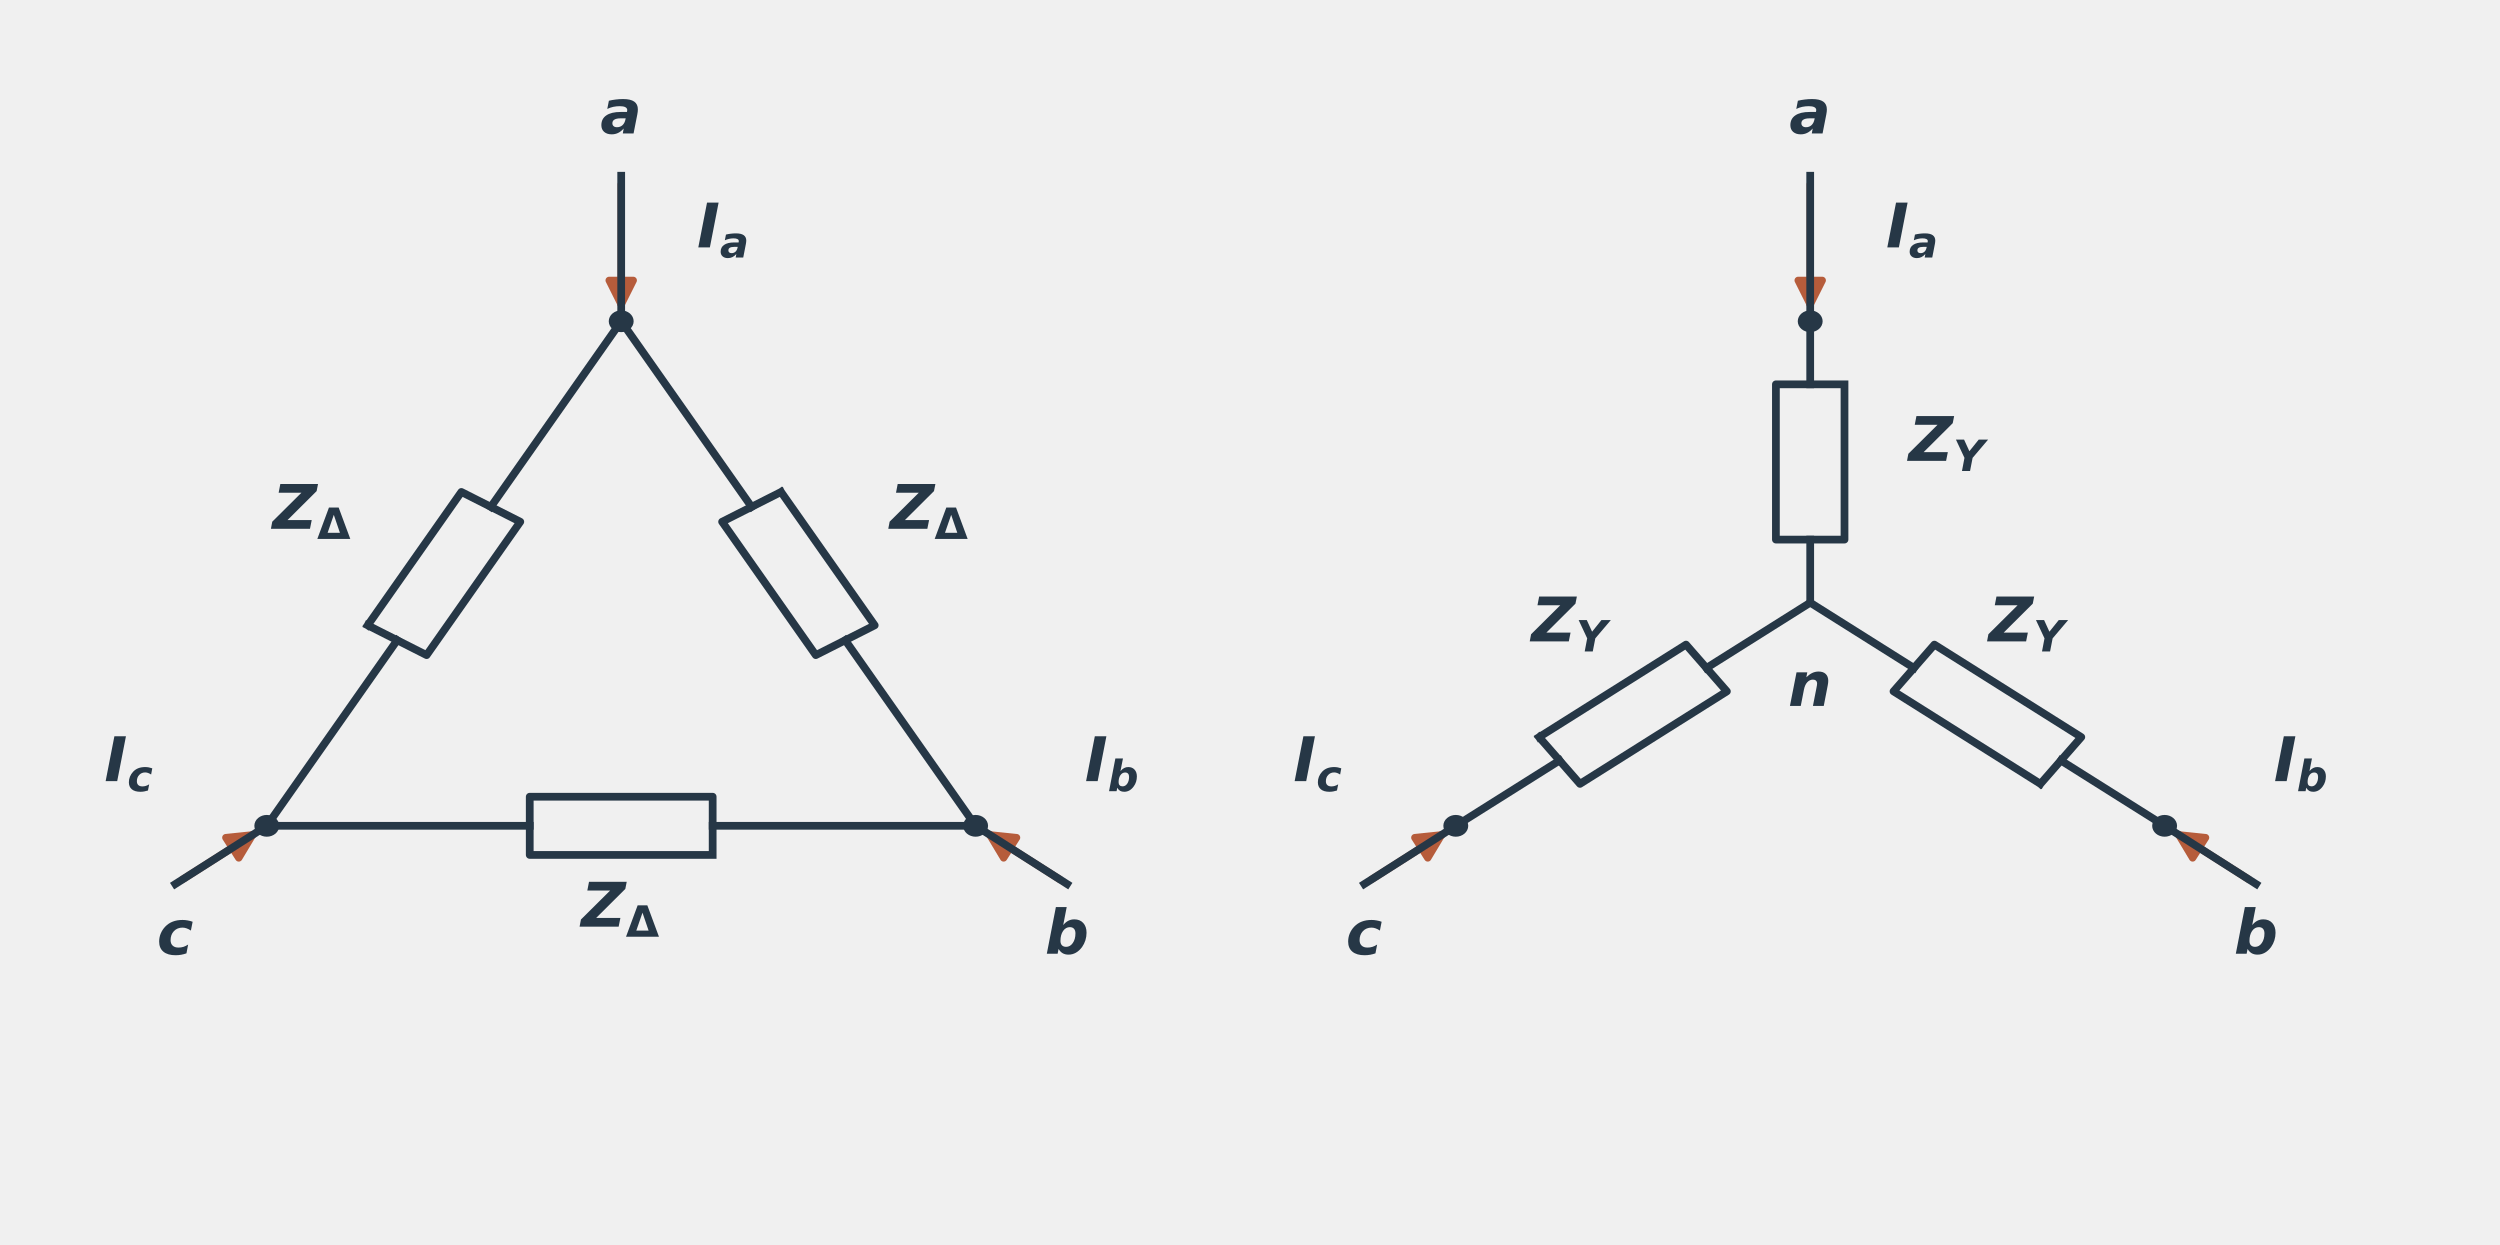
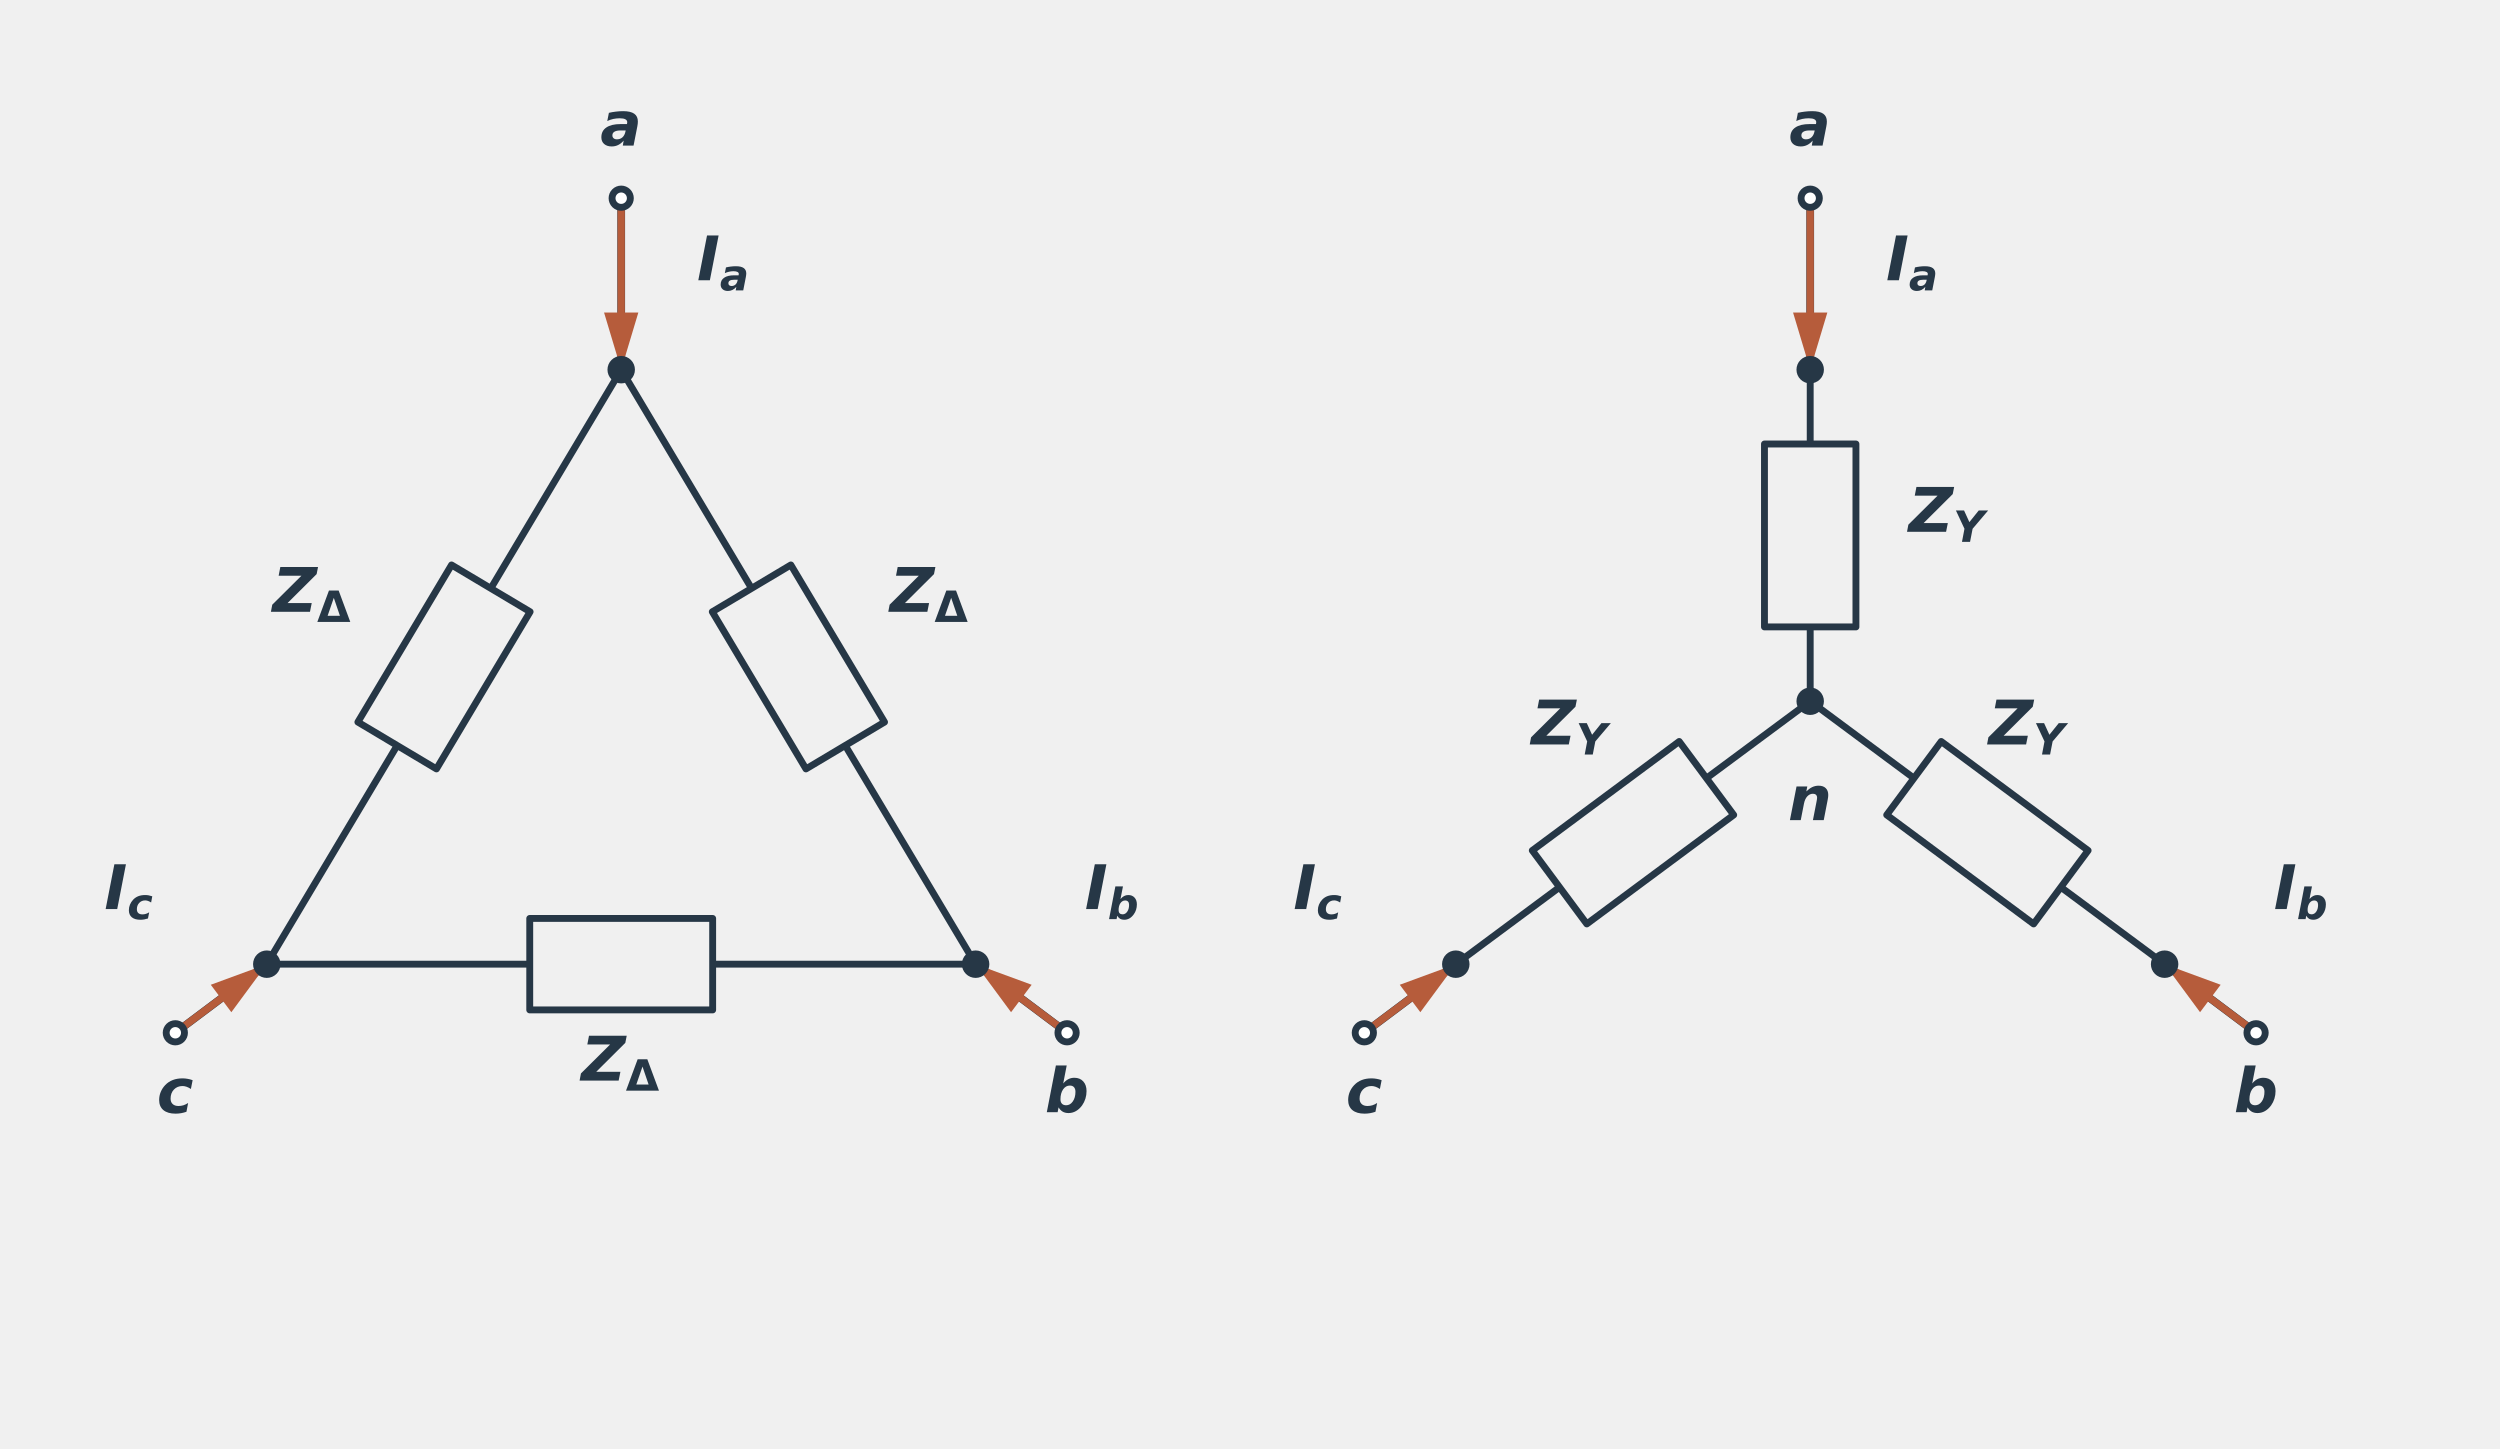
- <svg xmlns="http://www.w3.org/2000/svg" width="581.04pt" height="289.152pt" viewBox="0 0 581.04 289.152" version="1.1">
+ <svg xmlns="http://www.w3.org/2000/svg" width="581.04pt" height="336.583pt" viewBox="0 0 581.04 336.583" version="1.1">
  <defs>
    <style type="text/css">*{stroke-linejoin: round; stroke-linecap: butt}</style>
  </defs>
  <g id="figure_1">
    <g id="patch_1">
-       <path d="M 0 289.152  L 581.04 289.152  L 581.04 0  L 0 0  L 0 289.152  z " style="fill: none" />
+       <path d="M 0 336.583 L 581.04 336.583 L 581.04 0 L 0 0 L 0 336.583 z " style="fill: none" />
    </g>
    <g id="axes_1">
-       <g id="patch_2">
-         <path d="M 144.377 42.84  Q 144.377 57.752 144.377 70.764  " clip-path="url(#p1b755fd5f4)" style="fill: none; stroke: #b65c3b; stroke-width: 1.7; stroke-linecap: round" />
-         <path d="M 147.177 65.164  L 144.377 70.764  L 141.577 65.164  z " clip-path="url(#p1b755fd5f4)" style="fill: #b65c3b; stroke: #b65c3b; stroke-width: 1.7; stroke-linecap: round" />
-       </g>
-       <g id="patch_3">
-         <path d="M 144.377 76.695  C 145.011 76.695 145.62 76.481 146.068 76.1  C 146.517 75.72 146.769 75.203 146.769 74.665  C 146.769 74.127 146.517 73.611 146.068 73.23  C 145.62 72.849 145.011 72.636 144.377 72.636  C 143.743 72.636 143.135 72.849 142.686 73.23  C 142.238 73.611 141.986 74.127 141.986 74.665  C 141.986 75.203 142.238 75.72 142.686 76.1  C 143.135 76.481 143.743 76.695 144.377 76.695  z " clip-path="url(#p1b755fd5f4)" style="fill: #263746; stroke: #263746; stroke-linejoin: miter" />
-       </g>
-       <g id="patch_4">
-         <path d="M 42.438 204.391  Q 51.377 198.7 58.714 194.031  " clip-path="url(#p1b755fd5f4)" style="fill: none; stroke: #b65c3b; stroke-width: 1.7; stroke-linecap: round" />
-         <path d="M 52.486 194.676  L 58.714 194.031  L 55.493 199.4  z " clip-path="url(#p1b755fd5f4)" style="fill: #b65c3b; stroke: #b65c3b; stroke-width: 1.7; stroke-linecap: round" />
-       </g>
-       <g id="patch_5">
-         <path d="M 62.006 193.965  C 62.64 193.965 63.248 193.751 63.697 193.37  C 64.145 192.989 64.397 192.473 64.397 191.935  C 64.397 191.397 64.145 190.88 63.697 190.5  C 63.248 190.119 62.64 189.905 62.006 189.905  C 61.371 189.905 60.763 190.119 60.315 190.5  C 59.866 190.88 59.614 191.397 59.614 191.935  C 59.614 192.473 59.866 192.989 60.315 193.37  C 60.763 193.751 61.371 193.965 62.006 193.965  z " clip-path="url(#p1b755fd5f4)" style="fill: #263746; stroke: #263746; stroke-linejoin: miter" />
-       </g>
-       <g id="patch_6">
-         <path d="M 246.316 204.391  Q 237.377 198.7 230.041 194.031  " clip-path="url(#p1b755fd5f4)" style="fill: none; stroke: #b65c3b; stroke-width: 1.7; stroke-linecap: round" />
-         <path d="M 233.261 199.4  L 230.041 194.031  L 236.268 194.676  z " clip-path="url(#p1b755fd5f4)" style="fill: #b65c3b; stroke: #b65c3b; stroke-width: 1.7; stroke-linecap: round" />
-       </g>
-       <g id="patch_7">
-         <path d="M 226.749 193.965  C 227.383 193.965 227.991 193.751 228.44 193.37  C 228.888 192.989 229.14 192.473 229.14 191.935  C 229.14 191.397 228.888 190.88 228.44 190.5  C 227.991 190.119 227.383 189.905 226.749 189.905  C 226.114 189.905 225.506 190.119 225.058 190.5  C 224.609 190.88 224.357 191.397 224.357 191.935  C 224.357 192.473 224.609 192.989 225.058 193.37  C 225.506 193.751 226.114 193.965 226.749 193.965  z " clip-path="url(#p1b755fd5f4)" style="fill: #263746; stroke: #263746; stroke-linejoin: miter" />
-       </g>
-       <g id="patch_8">
-         <path d="M 420.72 42.84  Q 420.72 57.752 420.72 70.764  " clip-path="url(#p1b755fd5f4)" style="fill: none; stroke: #b65c3b; stroke-width: 1.7; stroke-linecap: round" />
-         <path d="M 423.52 65.164  L 420.72 70.764  L 417.92 65.164  z " clip-path="url(#p1b755fd5f4)" style="fill: #b65c3b; stroke: #b65c3b; stroke-width: 1.7; stroke-linecap: round" />
-       </g>
-       <g id="patch_9">
-         <path d="M 420.72 76.695  C 421.354 76.695 421.963 76.481 422.411 76.1  C 422.859 75.72 423.111 75.203 423.111 74.665  C 423.111 74.127 422.859 73.611 422.411 73.23  C 421.963 72.849 421.354 72.636 420.72 72.636  C 420.086 72.636 419.477 72.849 419.029 73.23  C 418.581 73.611 418.329 74.127 418.329 74.665  C 418.329 75.203 418.581 75.72 419.029 76.1  C 419.477 76.481 420.086 76.695 420.72 76.695  z " clip-path="url(#p1b755fd5f4)" style="fill: #263746; stroke: #263746; stroke-linejoin: miter" />
-       </g>
-       <g id="patch_10">
-         <path d="M 318.781 204.391  Q 327.72 198.7 335.056 194.031  " clip-path="url(#p1b755fd5f4)" style="fill: none; stroke: #b65c3b; stroke-width: 1.7; stroke-linecap: round" />
-         <path d="M 328.829 194.676  L 335.056 194.031  L 331.836 199.4  z " clip-path="url(#p1b755fd5f4)" style="fill: #b65c3b; stroke: #b65c3b; stroke-width: 1.7; stroke-linecap: round" />
-       </g>
-       <g id="patch_11">
-         <path d="M 338.349 193.965  C 338.983 193.965 339.591 193.751 340.04 193.37  C 340.488 192.989 340.74 192.473 340.74 191.935  C 340.74 191.397 340.488 190.88 340.04 190.5  C 339.591 190.119 338.983 189.905 338.349 189.905  C 337.714 189.905 337.106 190.119 336.658 190.5  C 336.209 190.88 335.957 191.397 335.957 191.935  C 335.957 192.473 336.209 192.989 336.658 193.37  C 337.106 193.751 337.714 193.965 338.349 193.965  z " clip-path="url(#p1b755fd5f4)" style="fill: #263746; stroke: #263746; stroke-linejoin: miter" />
-       </g>
-       <g id="patch_12">
-         <path d="M 522.659 204.391  Q 513.72 198.7 506.384 194.031  " clip-path="url(#p1b755fd5f4)" style="fill: none; stroke: #b65c3b; stroke-width: 1.7; stroke-linecap: round" />
-         <path d="M 509.604 199.4  L 506.384 194.031  L 512.611 194.676  z " clip-path="url(#p1b755fd5f4)" style="fill: #b65c3b; stroke: #b65c3b; stroke-width: 1.7; stroke-linecap: round" />
-       </g>
-       <g id="patch_13">
-         <path d="M 503.091 193.965  C 503.726 193.965 504.334 193.751 504.782 193.37  C 505.231 192.989 505.483 192.473 505.483 191.935  C 505.483 191.397 505.231 190.88 504.782 190.5  C 504.334 190.119 503.726 189.905 503.091 189.905  C 502.457 189.905 501.849 190.119 501.4 190.5  C 500.952 190.88 500.7 191.397 500.7 191.935  C 500.7 192.473 500.952 192.989 501.4 193.37  C 501.849 193.751 502.457 193.965 503.091 193.965  z " clip-path="url(#p1b755fd5f4)" style="fill: #263746; stroke: #263746; stroke-linejoin: miter" />
-       </g>
-       <g id="line2d_1">
-         <path d="M 144.377 74.665  L 174.678 117.803  " clip-path="url(#p1b755fd5f4)" style="fill: none; stroke: #263746; stroke-width: 1.8; stroke-linecap: square" />
-       </g>
-       <g id="line2d_2">
-         <path d="M 196.448 148.797  L 226.749 191.935  " clip-path="url(#p1b755fd5f4)" style="fill: none; stroke: #263746; stroke-width: 1.8; stroke-linecap: square" />
-       </g>
-       <g id="line2d_3">
-         <path d="M 181.525 114.339  L 203.295 145.332  L 189.601 152.261  L 167.831 121.268  L 181.525 114.339  " clip-path="url(#p1b755fd5f4)" style="fill: none; stroke: #263746; stroke-width: 1.8; stroke-linecap: square" />
-       </g>
-       <g id="line2d_4">
-         <path d="M 226.749 191.935  L 165.634 191.935  " clip-path="url(#p1b755fd5f4)" style="fill: none; stroke: #263746; stroke-width: 1.8; stroke-linecap: square" />
-       </g>
-       <g id="line2d_5">
-         <path d="M 123.12 191.935  L 62.006 191.935  " clip-path="url(#p1b755fd5f4)" style="fill: none; stroke: #263746; stroke-width: 1.8; stroke-linecap: square" />
-       </g>
-       <g id="line2d_6">
-         <path d="M 165.634 198.7  L 123.12 198.7  L 123.12 185.169  L 165.634 185.169  L 165.634 198.7  " clip-path="url(#p1b755fd5f4)" style="fill: none; stroke: #263746; stroke-width: 1.8; stroke-linecap: square" />
-       </g>
-       <g id="line2d_7">
-         <path d="M 62.006 191.935  L 92.306 148.797  " clip-path="url(#p1b755fd5f4)" style="fill: none; stroke: #263746; stroke-width: 1.8; stroke-linecap: square" />
-       </g>
-       <g id="line2d_8">
-         <path d="M 114.076 117.803  L 144.377 74.665  " clip-path="url(#p1b755fd5f4)" style="fill: none; stroke: #263746; stroke-width: 1.8; stroke-linecap: square" />
-       </g>
-       <g id="line2d_9">
-         <path d="M 85.459 145.332  L 107.229 114.339  L 120.923 121.268  L 99.153 152.261  L 85.459 145.332  " clip-path="url(#p1b755fd5f4)" style="fill: none; stroke: #263746; stroke-width: 1.8; stroke-linecap: square" />
-       </g>
-       <g id="line2d_10">
-         <path d="M 144.377 40.837  L 144.377 74.665  " clip-path="url(#p1b755fd5f4)" style="fill: none; stroke: #263746; stroke-width: 1.8; stroke-linecap: square" />
-       </g>
-       <g id="line2d_11">
-         <path d="M 40.749 205.466  L 62.006 191.935  " clip-path="url(#p1b755fd5f4)" style="fill: none; stroke: #263746; stroke-width: 1.8; stroke-linecap: square" />
-       </g>
-       <g id="line2d_12">
-         <path d="M 248.006 205.466  L 226.749 191.935  " clip-path="url(#p1b755fd5f4)" style="fill: none; stroke: #263746; stroke-width: 1.8; stroke-linecap: square" />
-       </g>
-       <g id="line2d_13">
-         <path d="M 420.72 74.665  L 420.72 89.324  " clip-path="url(#p1b755fd5f4)" style="fill: none; stroke: #263746; stroke-width: 1.8; stroke-linecap: square" />
-       </g>
-       <g id="line2d_14">
-         <path d="M 420.72 125.407  L 420.72 140.066  " clip-path="url(#p1b755fd5f4)" style="fill: none; stroke: #263746; stroke-width: 1.8; stroke-linecap: square" />
-       </g>
-       <g id="line2d_15">
-         <path d="M 428.691 89.324  L 428.691 125.407  L 412.749 125.407  L 412.749 89.324  L 428.691 89.324  " clip-path="url(#p1b755fd5f4)" style="fill: none; stroke: #263746; stroke-width: 1.8; stroke-linecap: square" />
-       </g>
-       <g id="line2d_16">
-         <path d="M 503.091 191.935  L 478.977 176.75  " clip-path="url(#p1b755fd5f4)" style="fill: none; stroke: #263746; stroke-width: 1.8; stroke-linecap: square" />
-       </g>
-       <g id="line2d_17">
-         <path d="M 444.834 155.25  L 420.72 140.066  " clip-path="url(#p1b755fd5f4)" style="fill: none; stroke: #263746; stroke-width: 1.8; stroke-linecap: square" />
-       </g>
-       <g id="line2d_18">
-         <path d="M 474.228 182.184  L 440.084 160.684  L 449.584 149.817  L 483.727 171.317  L 474.228 182.184  " clip-path="url(#p1b755fd5f4)" style="fill: none; stroke: #263746; stroke-width: 1.8; stroke-linecap: square" />
-       </g>
-       <g id="line2d_19">
-         <path d="M 338.349 191.935  L 362.463 176.75  " clip-path="url(#p1b755fd5f4)" style="fill: none; stroke: #263746; stroke-width: 1.8; stroke-linecap: square" />
-       </g>
-       <g id="line2d_20">
-         <path d="M 396.606 155.25  L 420.72 140.066  " clip-path="url(#p1b755fd5f4)" style="fill: none; stroke: #263746; stroke-width: 1.8; stroke-linecap: square" />
-       </g>
-       <g id="line2d_21">
-         <path d="M 357.713 171.317  L 391.856 149.817  L 401.356 160.684  L 367.212 182.184  L 357.713 171.317  " clip-path="url(#p1b755fd5f4)" style="fill: none; stroke: #263746; stroke-width: 1.8; stroke-linecap: square" />
-       </g>
-       <g id="line2d_22">
-         <path d="M 420.72 40.837  L 420.72 74.665  " clip-path="url(#p1b755fd5f4)" style="fill: none; stroke: #263746; stroke-width: 1.8; stroke-linecap: square" />
-       </g>
-       <g id="line2d_23">
-         <path d="M 317.091 205.466  L 338.349 191.935  " clip-path="url(#p1b755fd5f4)" style="fill: none; stroke: #263746; stroke-width: 1.8; stroke-linecap: square" />
-       </g>
-       <g id="line2d_24">
-         <path d="M 524.349 205.466  L 503.091 191.935  " clip-path="url(#p1b755fd5f4)" style="fill: none; stroke: #263746; stroke-width: 1.8; stroke-linecap: square" />
+       <g id="schemdraw-a0-0">
+         <path d="M 144.377 85.92 L 174.678 136.747 L 183.807 131.304 L 205.577 167.822 L 187.319 178.707 L 165.548 142.189 L 174.678 136.747 M 196.448 173.264 L 226.749 224.091 " clip-path="url(#p53390b67b1)" style="fill: none; stroke: #263746; stroke-width: 1.6; stroke-linecap: round" />
+       </g>
+       <g id="schemdraw-a0-1">
+         <path d="M 226.749 224.091 L 165.634 224.091 L 165.634 234.72 L 123.12 234.72 L 123.12 213.463 L 165.634 213.463 L 165.634 224.091 M 123.12 224.091 L 62.006 224.091 " clip-path="url(#p53390b67b1)" style="fill: none; stroke: #263746; stroke-width: 1.6; stroke-linecap: round" />
+       </g>
+       <g id="schemdraw-a0-2">
+         <path d="M 62.006 224.091 L 92.306 173.264 L 83.177 167.822 L 104.947 131.304 L 123.206 142.189 L 101.436 178.707 L 92.306 173.264 M 114.076 136.747 L 144.377 85.92 " clip-path="url(#p53390b67b1)" style="fill: none; stroke: #263746; stroke-width: 1.6; stroke-linecap: round" />
+       </g>
+       <g id="schemdraw-a0-3">
+         <path d="M 144.377 46.063 L 144.377 65.991 L 144.377 85.92 " clip-path="url(#p53390b67b1)" style="fill: none; stroke: #263746; stroke-width: 1.8; stroke-linecap: round" />
+       </g>
+       <g id="schemdraw-a0-4">
+         <path d="M 144.377 46.063 L 144.377 65.991 L 144.377 72.634 " clip-path="url(#p53390b67b1)" style="fill: none; stroke: #b65c3b; stroke-width: 1.7; stroke-linecap: round" />
+       </g>
+       <g id="schemdraw-a0-18">
+         <path d="M 148.363 72.634 L 144.377 85.92 L 140.391 72.634 z " clip-path="url(#p53390b67b1)" style="fill: #b65c3b" />
+       </g>
+       <g id="schemdraw-a0-5">
+         <path d="M 40.749 240.034 L 51.377 232.063 L 62.006 224.091 " clip-path="url(#p53390b67b1)" style="fill: none; stroke: #263746; stroke-width: 1.8; stroke-linecap: round" />
+       </g>
+       <g id="schemdraw-a0-6">
+         <path d="M 40.749 240.034 L 51.377 232.063 L 51.377 232.063 " clip-path="url(#p53390b67b1)" style="fill: none; stroke: #b65c3b; stroke-width: 1.7; stroke-linecap: round" />
+       </g>
+       <g id="schemdraw-a0-21">
+         <path d="M 48.986 228.874 L 62.006 224.091 L 53.769 235.251 z " clip-path="url(#p53390b67b1)" style="fill: #b65c3b" />
+       </g>
+       <g id="schemdraw-a0-7">
+         <path d="M 248.006 240.034 L 237.377 232.063 L 226.749 224.091 " clip-path="url(#p53390b67b1)" style="fill: none; stroke: #263746; stroke-width: 1.8; stroke-linecap: round" />
+       </g>
+       <g id="schemdraw-a0-8">
+         <path d="M 248.006 240.034 L 237.377 232.063 L 237.377 232.063 " clip-path="url(#p53390b67b1)" style="fill: none; stroke: #b65c3b; stroke-width: 1.7; stroke-linecap: round" />
+       </g>
+       <g id="schemdraw-a0-24">
+         <path d="M 234.986 235.251 L 226.749 224.091 L 239.769 228.874 z " clip-path="url(#p53390b67b1)" style="fill: #b65c3b" />
+       </g>
+       <g id="schemdraw-a0-9">
+         <path d="M 420.72 85.92 L 420.72 103.191 L 431.349 103.191 L 431.349 145.706 L 410.091 145.706 L 410.091 103.191 L 420.72 103.191 M 420.72 145.706 L 420.72 162.977 " clip-path="url(#p53390b67b1)" style="fill: none; stroke: #263746; stroke-width: 1.6; stroke-linecap: round" />
+       </g>
+       <g id="schemdraw-a0-10">
+         <path d="M 503.091 224.091 L 478.977 206.2 L 472.644 214.736 L 438.501 189.404 L 451.167 172.332 L 485.31 197.665 L 478.977 206.2 M 444.834 180.868 L 420.72 162.977 " clip-path="url(#p53390b67b1)" style="fill: none; stroke: #263746; stroke-width: 1.6; stroke-linecap: round" />
+       </g>
+       <g id="schemdraw-a0-11">
+         <path d="M 338.349 224.091 L 362.463 206.2 L 356.13 197.665 L 390.273 172.332 L 402.939 189.404 L 368.796 214.736 L 362.463 206.2 M 396.606 180.868 L 420.72 162.977 " clip-path="url(#p53390b67b1)" style="fill: none; stroke: #263746; stroke-width: 1.6; stroke-linecap: round" />
+       </g>
+       <g id="schemdraw-a0-12">
+         <path d="M 420.72 46.063 L 420.72 65.991 L 420.72 85.92 " clip-path="url(#p53390b67b1)" style="fill: none; stroke: #263746; stroke-width: 1.8; stroke-linecap: round" />
+       </g>
+       <g id="schemdraw-a0-13">
+         <path d="M 420.72 46.063 L 420.72 65.991 L 420.72 72.634 " clip-path="url(#p53390b67b1)" style="fill: none; stroke: #b65c3b; stroke-width: 1.7; stroke-linecap: round" />
+       </g>
+       <g id="schemdraw-a0-28">
+         <path d="M 424.706 72.634 L 420.72 85.92 L 416.734 72.634 z " clip-path="url(#p53390b67b1)" style="fill: #b65c3b" />
+       </g>
+       <g id="schemdraw-a0-14">
+         <path d="M 317.091 240.034 L 327.72 232.063 L 338.349 224.091 " clip-path="url(#p53390b67b1)" style="fill: none; stroke: #263746; stroke-width: 1.8; stroke-linecap: round" />
+       </g>
+       <g id="schemdraw-a0-15">
+         <path d="M 317.091 240.034 L 327.72 232.063 L 327.72 232.063 " clip-path="url(#p53390b67b1)" style="fill: none; stroke: #b65c3b; stroke-width: 1.7; stroke-linecap: round" />
+       </g>
+       <g id="schemdraw-a0-31">
+         <path d="M 325.329 228.874 L 338.349 224.091 L 330.111 235.251 z " clip-path="url(#p53390b67b1)" style="fill: #b65c3b" />
+       </g>
+       <g id="schemdraw-a0-16">
+         <path d="M 524.349 240.034 L 513.72 232.063 L 503.091 224.091 " clip-path="url(#p53390b67b1)" style="fill: none; stroke: #263746; stroke-width: 1.8; stroke-linecap: round" />
+       </g>
+       <g id="schemdraw-a0-17">
+         <path d="M 524.349 240.034 L 513.72 232.063 L 513.72 232.063 " clip-path="url(#p53390b67b1)" style="fill: none; stroke: #b65c3b; stroke-width: 1.7; stroke-linecap: round" />
+       </g>
+       <g id="schemdraw-a0-34">
+         <path d="M 511.329 235.251 L 503.091 224.091 L 516.111 228.874 z " clip-path="url(#p53390b67b1)" style="fill: #b65c3b" />
+       </g>
+       <g id="schemdraw-a0-19">
+         <path d="M 144.377 88.311 C 145.011 88.311 145.62 88.059 146.068 87.611 C 146.517 87.163 146.769 86.554 146.769 85.92 C 146.769 85.286 146.517 84.677 146.068 84.229 C 145.62 83.781 145.011 83.529 144.377 83.529 C 143.743 83.529 143.135 83.781 142.686 84.229 C 142.238 84.677 141.986 85.286 141.986 85.92 C 141.986 86.554 142.238 87.163 142.686 87.611 C 143.135 88.059 143.743 88.311 144.377 88.311 z " clip-path="url(#p53390b67b1)" style="fill: #263746; stroke: #263746; stroke-width: 1.6; stroke-linejoin: miter" />
+       </g>
+       <g id="schemdraw-a0-20">
+         <path d="M 144.377 48.189 C 144.941 48.189 145.482 47.965 145.88 47.566 C 146.279 47.167 146.503 46.627 146.503 46.063 C 146.503 45.499 146.279 44.958 145.88 44.56 C 145.482 44.161 144.941 43.937 144.377 43.937 C 143.813 43.937 143.273 44.161 142.874 44.56 C 142.475 44.958 142.251 45.499 142.251 46.063 C 142.251 46.627 142.475 47.167 142.874 47.566 C 143.273 47.965 143.813 48.189 144.377 48.189 z " clip-path="url(#p53390b67b1)" style="fill: #ffffff; stroke: #263746; stroke-width: 1.6; stroke-linejoin: miter" />
+       </g>
+       <g id="schemdraw-a0-22">
+         <path d="M 62.006 226.483 C 62.64 226.483 63.248 226.231 63.697 225.782 C 64.145 225.334 64.397 224.726 64.397 224.091 C 64.397 223.457 64.145 222.849 63.697 222.4 C 63.248 221.952 62.64 221.7 62.006 221.7 C 61.371 221.7 60.763 221.952 60.315 222.4 C 59.866 222.849 59.614 223.457 59.614 224.091 C 59.614 224.726 59.866 225.334 60.315 225.782 C 60.763 226.231 61.371 226.483 62.006 226.483 z " clip-path="url(#p53390b67b1)" style="fill: #263746; stroke: #263746; stroke-width: 1.6; stroke-linejoin: miter" />
+       </g>
+       <g id="schemdraw-a0-23">
+         <path d="M 40.749 242.16 C 41.312 242.16 41.853 241.936 42.252 241.537 C 42.65 241.139 42.874 240.598 42.874 240.034 C 42.874 239.471 42.65 238.93 42.252 238.531 C 41.853 238.133 41.312 237.909 40.749 237.909 C 40.185 237.909 39.644 238.133 39.245 238.531 C 38.847 238.93 38.623 239.471 38.623 240.034 C 38.623 240.598 38.847 241.139 39.245 241.537 C 39.644 241.936 40.185 242.16 40.749 242.16 z " clip-path="url(#p53390b67b1)" style="fill: #ffffff; stroke: #263746; stroke-width: 1.6; stroke-linejoin: miter" />
+       </g>
+       <g id="schemdraw-a0-25">
+         <path d="M 226.749 226.483 C 227.383 226.483 227.991 226.231 228.44 225.782 C 228.888 225.334 229.14 224.726 229.14 224.091 C 229.14 223.457 228.888 222.849 228.44 222.4 C 227.991 221.952 227.383 221.7 226.749 221.7 C 226.114 221.7 225.506 221.952 225.058 222.4 C 224.609 222.849 224.357 223.457 224.357 224.091 C 224.357 224.726 224.609 225.334 225.058 225.782 C 225.506 226.231 226.114 226.483 226.749 226.483 z " clip-path="url(#p53390b67b1)" style="fill: #263746; stroke: #263746; stroke-width: 1.6; stroke-linejoin: miter" />
+       </g>
+       <g id="schemdraw-a0-26">
+         <path d="M 248.006 242.16 C 248.569 242.16 249.11 241.936 249.509 241.537 C 249.907 241.139 250.131 240.598 250.131 240.034 C 250.131 239.471 249.907 238.93 249.509 238.531 C 249.11 238.133 248.569 237.909 248.006 237.909 C 247.442 237.909 246.901 238.133 246.503 238.531 C 246.104 238.93 245.88 239.471 245.88 240.034 C 245.88 240.598 246.104 241.139 246.503 241.537 C 246.901 241.936 247.442 242.16 248.006 242.16 z " clip-path="url(#p53390b67b1)" style="fill: #ffffff; stroke: #263746; stroke-width: 1.6; stroke-linejoin: miter" />
+       </g>
+       <g id="schemdraw-a0-27">
+         <path d="M 420.72 165.369 C 421.354 165.369 421.963 165.117 422.411 164.668 C 422.859 164.22 423.111 163.611 423.111 162.977 C 423.111 162.343 422.859 161.735 422.411 161.286 C 421.963 160.838 421.354 160.586 420.72 160.586 C 420.086 160.586 419.477 160.838 419.029 161.286 C 418.581 161.735 418.329 162.343 418.329 162.977 C 418.329 163.611 418.581 164.22 419.029 164.668 C 419.477 165.117 420.086 165.369 420.72 165.369 z " clip-path="url(#p53390b67b1)" style="fill: #263746; stroke: #263746; stroke-width: 1.6; stroke-linejoin: miter" />
+       </g>
+       <g id="schemdraw-a0-29">
+         <path d="M 420.72 88.311 C 421.354 88.311 421.963 88.059 422.411 87.611 C 422.859 87.163 423.111 86.554 423.111 85.92 C 423.111 85.286 422.859 84.677 422.411 84.229 C 421.963 83.781 421.354 83.529 420.72 83.529 C 420.086 83.529 419.477 83.781 419.029 84.229 C 418.581 84.677 418.329 85.286 418.329 85.92 C 418.329 86.554 418.581 87.163 419.029 87.611 C 419.477 88.059 420.086 88.311 420.72 88.311 z " clip-path="url(#p53390b67b1)" style="fill: #263746; stroke: #263746; stroke-width: 1.6; stroke-linejoin: miter" />
+       </g>
+       <g id="schemdraw-a0-30">
+         <path d="M 420.72 48.189 C 421.284 48.189 421.824 47.965 422.223 47.566 C 422.622 47.167 422.846 46.627 422.846 46.063 C 422.846 45.499 422.622 44.958 422.223 44.56 C 421.824 44.161 421.284 43.937 420.72 43.937 C 420.156 43.937 419.616 44.161 419.217 44.56 C 418.818 44.958 418.594 45.499 418.594 46.063 C 418.594 46.627 418.818 47.167 419.217 47.566 C 419.616 47.965 420.156 48.189 420.72 48.189 z " clip-path="url(#p53390b67b1)" style="fill: #ffffff; stroke: #263746; stroke-width: 1.6; stroke-linejoin: miter" />
+       </g>
+       <g id="schemdraw-a0-32">
+         <path d="M 338.349 226.483 C 338.983 226.483 339.591 226.231 340.04 225.782 C 340.488 225.334 340.74 224.726 340.74 224.091 C 340.74 223.457 340.488 222.849 340.04 222.4 C 339.591 221.952 338.983 221.7 338.349 221.7 C 337.714 221.7 337.106 221.952 336.658 222.4 C 336.209 222.849 335.957 223.457 335.957 224.091 C 335.957 224.726 336.209 225.334 336.658 225.782 C 337.106 226.231 337.714 226.483 338.349 226.483 z " clip-path="url(#p53390b67b1)" style="fill: #263746; stroke: #263746; stroke-width: 1.6; stroke-linejoin: miter" />
+       </g>
+       <g id="schemdraw-a0-33">
+         <path d="M 317.091 242.16 C 317.655 242.16 318.196 241.936 318.595 241.537 C 318.993 241.139 319.217 240.598 319.217 240.034 C 319.217 239.471 318.993 238.93 318.595 238.531 C 318.196 238.133 317.655 237.909 317.091 237.909 C 316.528 237.909 315.987 238.133 315.588 238.531 C 315.19 238.93 314.966 239.471 314.966 240.034 C 314.966 240.598 315.19 241.139 315.588 241.537 C 315.987 241.936 316.528 242.16 317.091 242.16 z " clip-path="url(#p53390b67b1)" style="fill: #ffffff; stroke: #263746; stroke-width: 1.6; stroke-linejoin: miter" />
+       </g>
+       <g id="schemdraw-a0-35">
+         <path d="M 503.091 226.483 C 503.726 226.483 504.334 226.231 504.782 225.782 C 505.231 225.334 505.483 224.726 505.483 224.091 C 505.483 223.457 505.231 222.849 504.782 222.4 C 504.334 221.952 503.726 221.7 503.091 221.7 C 502.457 221.7 501.849 221.952 501.4 222.4 C 500.952 222.849 500.7 223.457 500.7 224.091 C 500.7 224.726 500.952 225.334 501.4 225.782 C 501.849 226.231 502.457 226.483 503.091 226.483 z " clip-path="url(#p53390b67b1)" style="fill: #263746; stroke: #263746; stroke-width: 1.6; stroke-linejoin: miter" />
+       </g>
+       <g id="schemdraw-a0-36">
+         <path d="M 524.349 242.16 C 524.912 242.16 525.453 241.936 525.852 241.537 C 526.25 241.139 526.474 240.598 526.474 240.034 C 526.474 239.471 526.25 238.93 525.852 238.531 C 525.453 238.133 524.912 237.909 524.349 237.909 C 523.785 237.909 523.244 238.133 522.845 238.531 C 522.447 238.93 522.223 239.471 522.223 240.034 C 522.223 240.598 522.447 241.139 522.845 241.537 C 523.244 241.936 523.785 242.16 524.349 242.16 z " clip-path="url(#p53390b67b1)" style="fill: #ffffff; stroke: #263746; stroke-width: 1.6; stroke-linejoin: miter" />
      </g>
      <g id="text_1">
-         <g style="fill: #263746" transform="translate(63.33929 123.4836)">
+         <g style="fill: #263746" transform="translate(63.33929 142.7775)">
          <text>
            <tspan x="0" y="-0.578" style="font-style: oblique; font-weight: 700; font-size: 14.3px; font-family: 'DejaVu Sans'; fill: #263746">Z</tspan>
            <tspan x="10.367" y="1.766" style="font-weight: 700; font-size: 10.01px; font-family: 'DejaVu Sans'; fill: #263746">Δ</tspan>
          </text>
        </g>
      </g>
      <g id="text_2">
-         <g style="fill: #263746" transform="translate(206.825 123.4836)">
+         <g style="fill: #263746" transform="translate(206.825 142.7775)">
          <text>
            <tspan x="0" y="-0.578" style="font-style: oblique; font-weight: 700; font-size: 14.3px; font-family: 'DejaVu Sans'; fill: #263746">Z</tspan>
            <tspan x="10.367" y="1.766" style="font-weight: 700; font-size: 10.01px; font-family: 'DejaVu Sans'; fill: #263746">Δ</tspan>
          </text>
        </g>
      </g>
      <g id="text_3">
-         <g style="fill: #263746" transform="translate(135.0821 215.9462)">
+         <g style="fill: #263746" transform="translate(135.0821 251.7204)">
          <text>
            <tspan x="0" y="-0.578" style="font-style: oblique; font-weight: 700; font-size: 14.3px; font-family: 'DejaVu Sans'; fill: #263746">Z</tspan>
            <tspan x="10.367" y="1.766" style="font-weight: 700; font-size: 10.01px; font-family: 'DejaVu Sans'; fill: #263746">Δ</tspan>
          </text>
        </g>
      </g>
      <g id="text_4">
-         <g style="fill: #263746" transform="translate(139.5151 31.02095)">
+         <g style="fill: #263746" transform="translate(139.5151 33.83465)">
          <text>
            <tspan x="0" y="-0" style="font-style: oblique; font-weight: 700; font-size: 14.3px; font-family: 'DejaVu Sans'; fill: #263746">a</tspan>
          </text>
        </g>
      </g>
      <g id="text_5">
-         <g style="fill: #263746" transform="translate(161.9994 58.08319)">
+         <g style="fill: #263746" transform="translate(161.9994 65.72036)">
          <text>
            <tspan x="0" y="-0.578" style="font-style: oblique; font-weight: 700; font-size: 14.3px; font-family: 'DejaVu Sans'; fill: #263746">I</tspan>
            <tspan x="5.319" y="1.766" style="font-style: oblique; font-weight: 700; font-size: 10.01px; font-family: 'DejaVu Sans'; fill: #263746">a</tspan>
          </text>
        </g>
      </g>
      <g id="text_6">
-         <g style="fill: #263746" transform="translate(36.45857 221.8097)">
+         <g style="fill: #263746" transform="translate(36.45857 258.6289)">
          <text>
            <tspan x="0" y="-0" style="font-style: oblique; font-weight: 700; font-size: 14.3px; font-family: 'DejaVu Sans'; fill: #263746">c</tspan>
          </text>
        </g>
      </g>
      <g id="text_7">
-         <g style="fill: #263746" transform="translate(24.257 182.1184)">
+         <g style="fill: #263746" transform="translate(24.257 211.8632)">
          <text>
            <tspan x="0" y="-0.578" style="font-style: oblique; font-weight: 700; font-size: 14.3px; font-family: 'DejaVu Sans'; fill: #263746">I</tspan>
            <tspan x="5.319" y="1.766" style="font-style: oblique; font-weight: 700; font-size: 10.01px; font-family: 'DejaVu Sans'; fill: #263746">c</tspan>
          </text>
        </g>
      </g>
      <g id="text_8">
-         <g style="fill: #263746" transform="translate(242.8577 221.8114)">
+         <g style="fill: #263746" transform="translate(242.8577 258.6306)">
          <text>
            <tspan x="0" y="-0.141" style="font-style: oblique; font-weight: 700; font-size: 14.3px; font-family: 'DejaVu Sans'; fill: #263746">b</tspan>
          </text>
        </g>
      </g>
      <g id="text_9">
-         <g style="fill: #263746" transform="translate(252.1278 182.1184)">
+         <g style="fill: #263746" transform="translate(252.1278 211.8632)">
          <text>
            <tspan x="0" y="-0.578" style="font-style: oblique; font-weight: 700; font-size: 14.3px; font-family: 'DejaVu Sans'; fill: #263746">I</tspan>
            <tspan x="5.319" y="1.766" style="font-style: oblique; font-weight: 700; font-size: 10.01px; font-family: 'DejaVu Sans'; fill: #263746">b</tspan>
          </text>
        </g>
      </g>
      <g id="text_10">
-         <g style="fill: #263746" transform="translate(443.5967 107.6973)">
+         <g style="fill: #263746" transform="translate(443.5967 124.1775)">
          <text>
            <tspan x="0" y="-0.578" style="font-style: oblique; font-weight: 700; font-size: 14.3px; font-family: 'DejaVu Sans'; fill: #263746">Z</tspan>
            <tspan x="10.367" y="1.766" style="font-style: oblique; font-weight: 700; font-size: 10.01px; font-family: 'DejaVu Sans'; fill: #263746">Y</tspan>
          </text>
        </g>
      </g>
      <g id="text_11">
-         <g style="fill: #263746" transform="translate(462.1967 149.6438)">
+         <g style="fill: #263746" transform="translate(462.1967 173.6004)">
          <text>
            <tspan x="0" y="-0.578" style="font-style: oblique; font-weight: 700; font-size: 14.3px; font-family: 'DejaVu Sans'; fill: #263746">Z</tspan>
            <tspan x="10.367" y="1.766" style="font-style: oblique; font-weight: 700; font-size: 10.01px; font-family: 'DejaVu Sans'; fill: #263746">Y</tspan>
          </text>
        </g>
      </g>
      <g id="text_12">
-         <g style="fill: #263746" transform="translate(355.911 149.6438)">
+         <g style="fill: #263746" transform="translate(355.911 173.6004)">
          <text>
            <tspan x="0" y="-0.578" style="font-style: oblique; font-weight: 700; font-size: 14.3px; font-family: 'DejaVu Sans'; fill: #263746">Z</tspan>
            <tspan x="10.367" y="1.766" style="font-style: oblique; font-weight: 700; font-size: 10.01px; font-family: 'DejaVu Sans'; fill: #263746">Y</tspan>
          </text>
        </g>
      </g>
      <g id="text_13">
-         <g style="fill: #263746" transform="translate(415.572 164.077)">
+         <g style="fill: #263746" transform="translate(415.572 190.6061)">
          <text>
            <tspan x="0" y="-0" style="font-style: oblique; font-weight: 700; font-size: 14.3px; font-family: 'DejaVu Sans'; fill: #263746">n</tspan>
          </text>
        </g>
      </g>
      <g id="text_14">
-         <g style="fill: #263746" transform="translate(415.858 31.02095)">
+         <g style="fill: #263746" transform="translate(415.858 33.83465)">
          <text>
            <tspan x="0" y="-0" style="font-style: oblique; font-weight: 700; font-size: 14.3px; font-family: 'DejaVu Sans'; fill: #263746">a</tspan>
          </text>
        </g>
      </g>
      <g id="text_15">
-         <g style="fill: #263746" transform="translate(438.3423 58.08319)">
+         <g style="fill: #263746" transform="translate(438.3423 65.72036)">
          <text>
            <tspan x="0" y="-0.578" style="font-style: oblique; font-weight: 700; font-size: 14.3px; font-family: 'DejaVu Sans'; fill: #263746">I</tspan>
            <tspan x="5.319" y="1.766" style="font-style: oblique; font-weight: 700; font-size: 10.01px; font-family: 'DejaVu Sans'; fill: #263746">a</tspan>
          </text>
        </g>
      </g>
      <g id="text_16">
-         <g style="fill: #263746" transform="translate(312.8014 221.8097)">
+         <g style="fill: #263746" transform="translate(312.8014 258.6289)">
          <text>
            <tspan x="0" y="-0" style="font-style: oblique; font-weight: 700; font-size: 14.3px; font-family: 'DejaVu Sans'; fill: #263746">c</tspan>
          </text>
        </g>
      </g>
      <g id="text_17">
-         <g style="fill: #263746" transform="translate(300.5999 182.1184)">
+         <g style="fill: #263746" transform="translate(300.5999 211.8632)">
          <text>
            <tspan x="0" y="-0.578" style="font-style: oblique; font-weight: 700; font-size: 14.3px; font-family: 'DejaVu Sans'; fill: #263746">I</tspan>
            <tspan x="5.319" y="1.766" style="font-style: oblique; font-weight: 700; font-size: 10.01px; font-family: 'DejaVu Sans'; fill: #263746">c</tspan>
          </text>
        </g>
      </g>
      <g id="text_18">
-         <g style="fill: #263746" transform="translate(519.2006 221.8114)">
+         <g style="fill: #263746" transform="translate(519.2006 258.6306)">
          <text>
            <tspan x="0" y="-0.141" style="font-style: oblique; font-weight: 700; font-size: 14.3px; font-family: 'DejaVu Sans'; fill: #263746">b</tspan>
          </text>
        </g>
      </g>
      <g id="text_19">
-         <g style="fill: #263746" transform="translate(528.4706 182.1184)">
+         <g style="fill: #263746" transform="translate(528.4706 211.8632)">
          <text>
            <tspan x="0" y="-0.578" style="font-style: oblique; font-weight: 700; font-size: 14.3px; font-family: 'DejaVu Sans'; fill: #263746">I</tspan>
            <tspan x="5.319" y="1.766" style="font-style: oblique; font-weight: 700; font-size: 10.01px; font-family: 'DejaVu Sans'; fill: #263746">b</tspan>
          </text>
        </g>
      </g>
    </g>
  </g>
  <defs>
-     <clipPath id="p1b755fd5f4">
-       <rect x="11.52" y="11.52" width="558" height="266.112" />
+     <clipPath id="p53390b67b1">
+       <rect x="11.52" y="11.52" width="558" height="313.543" />
    </clipPath>
  </defs>
</svg>
